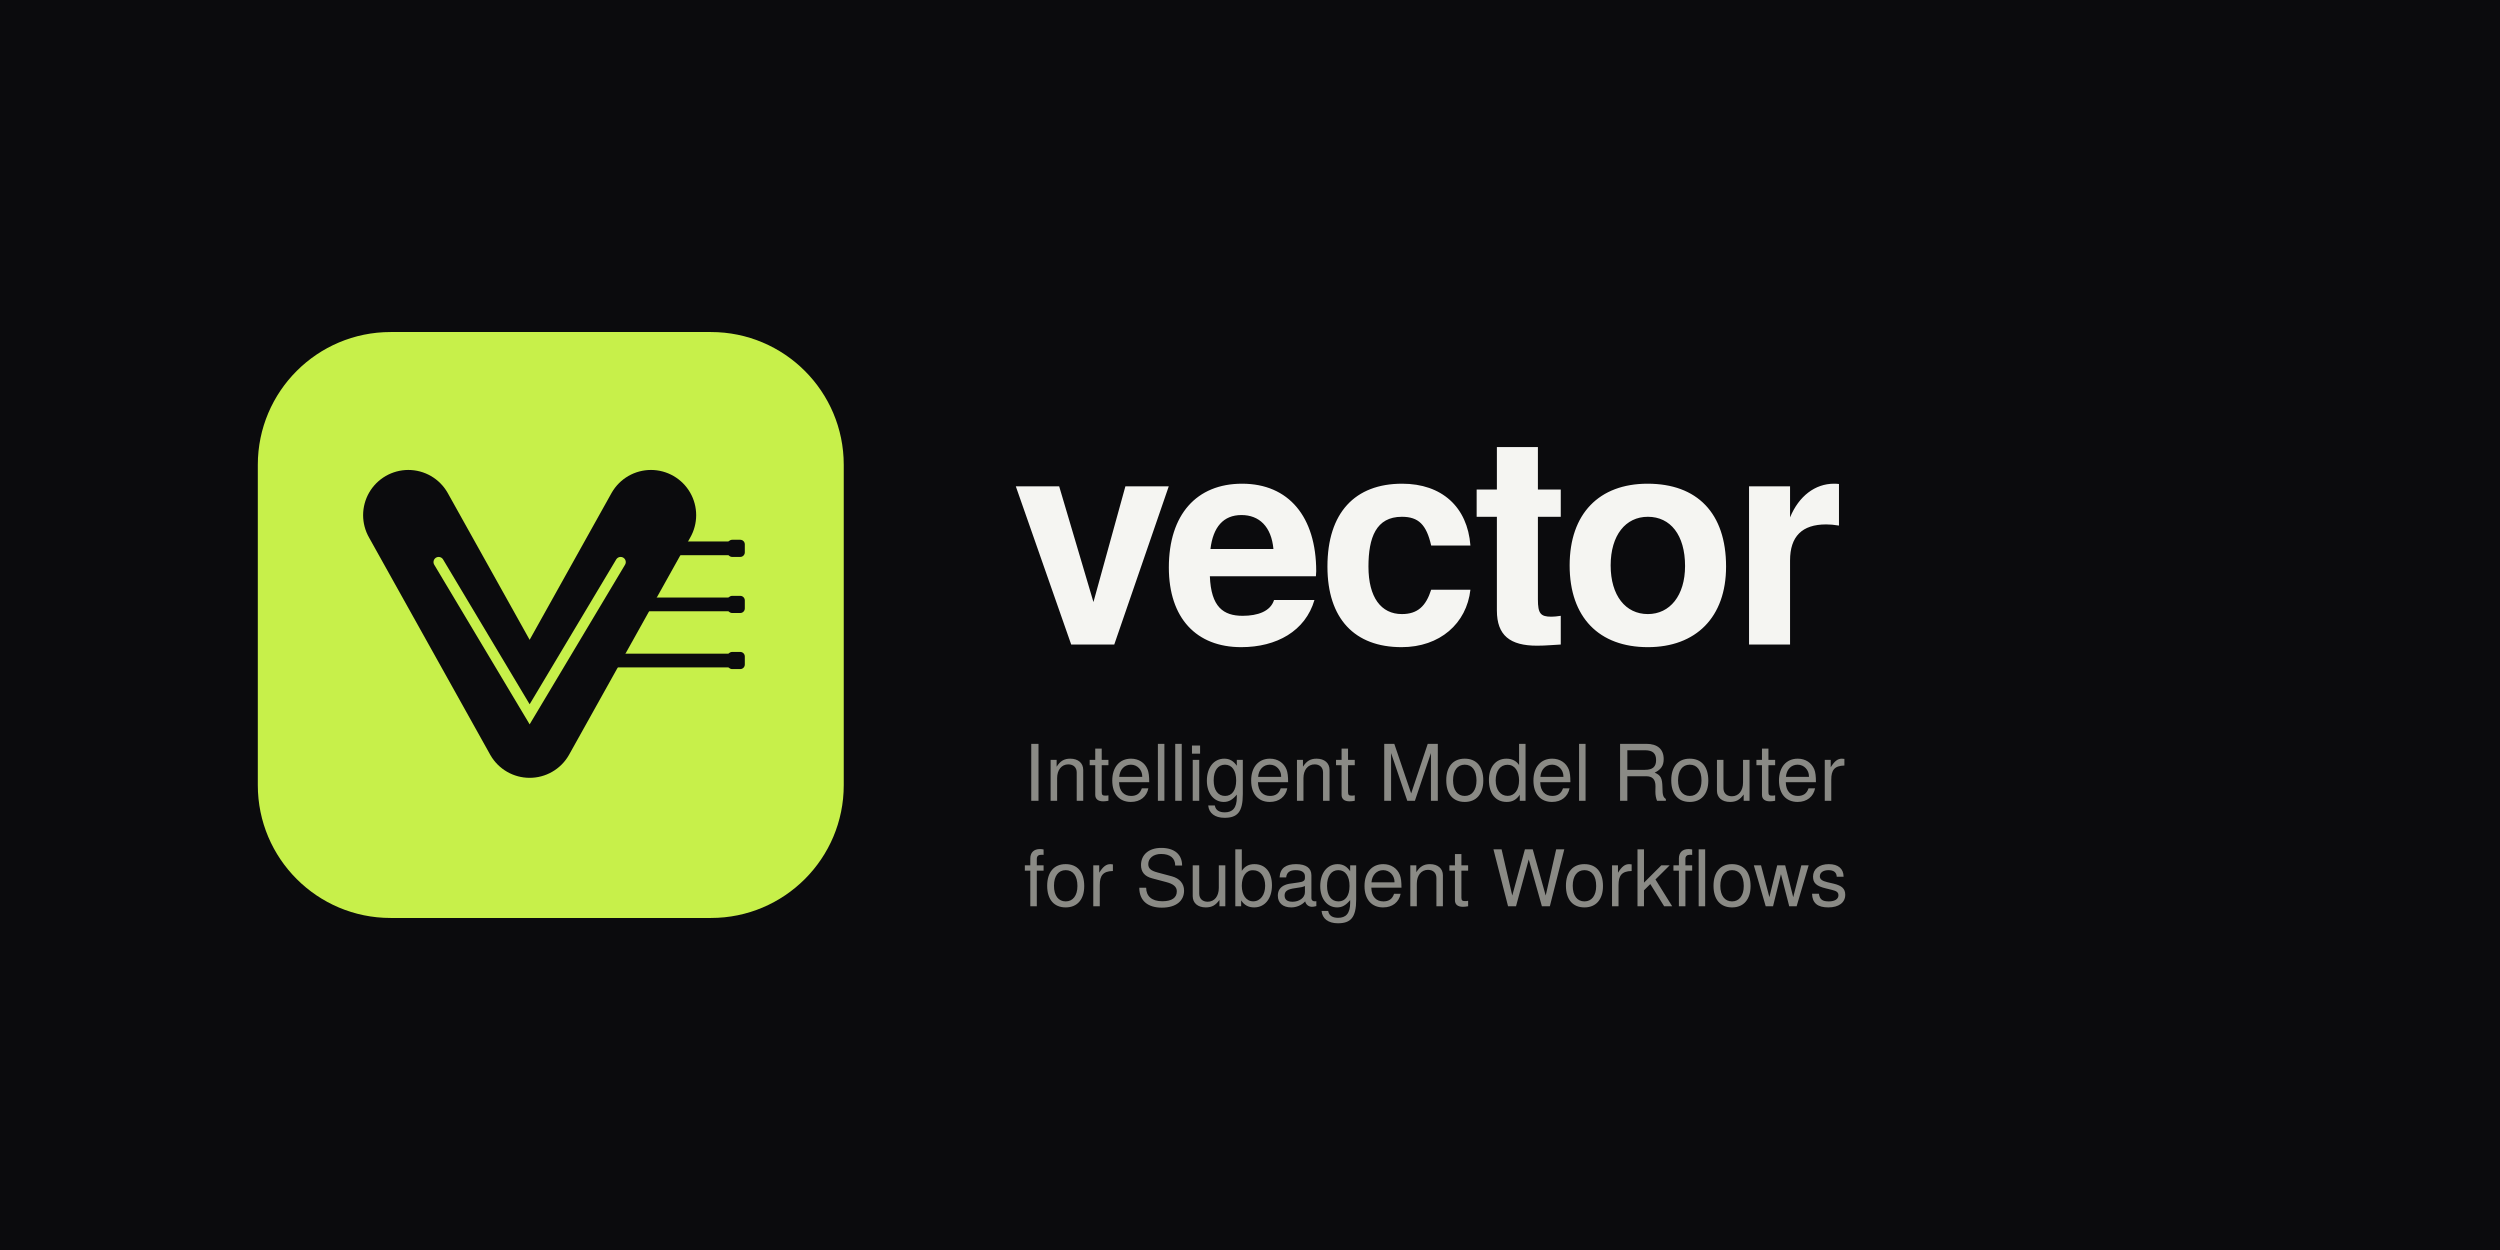
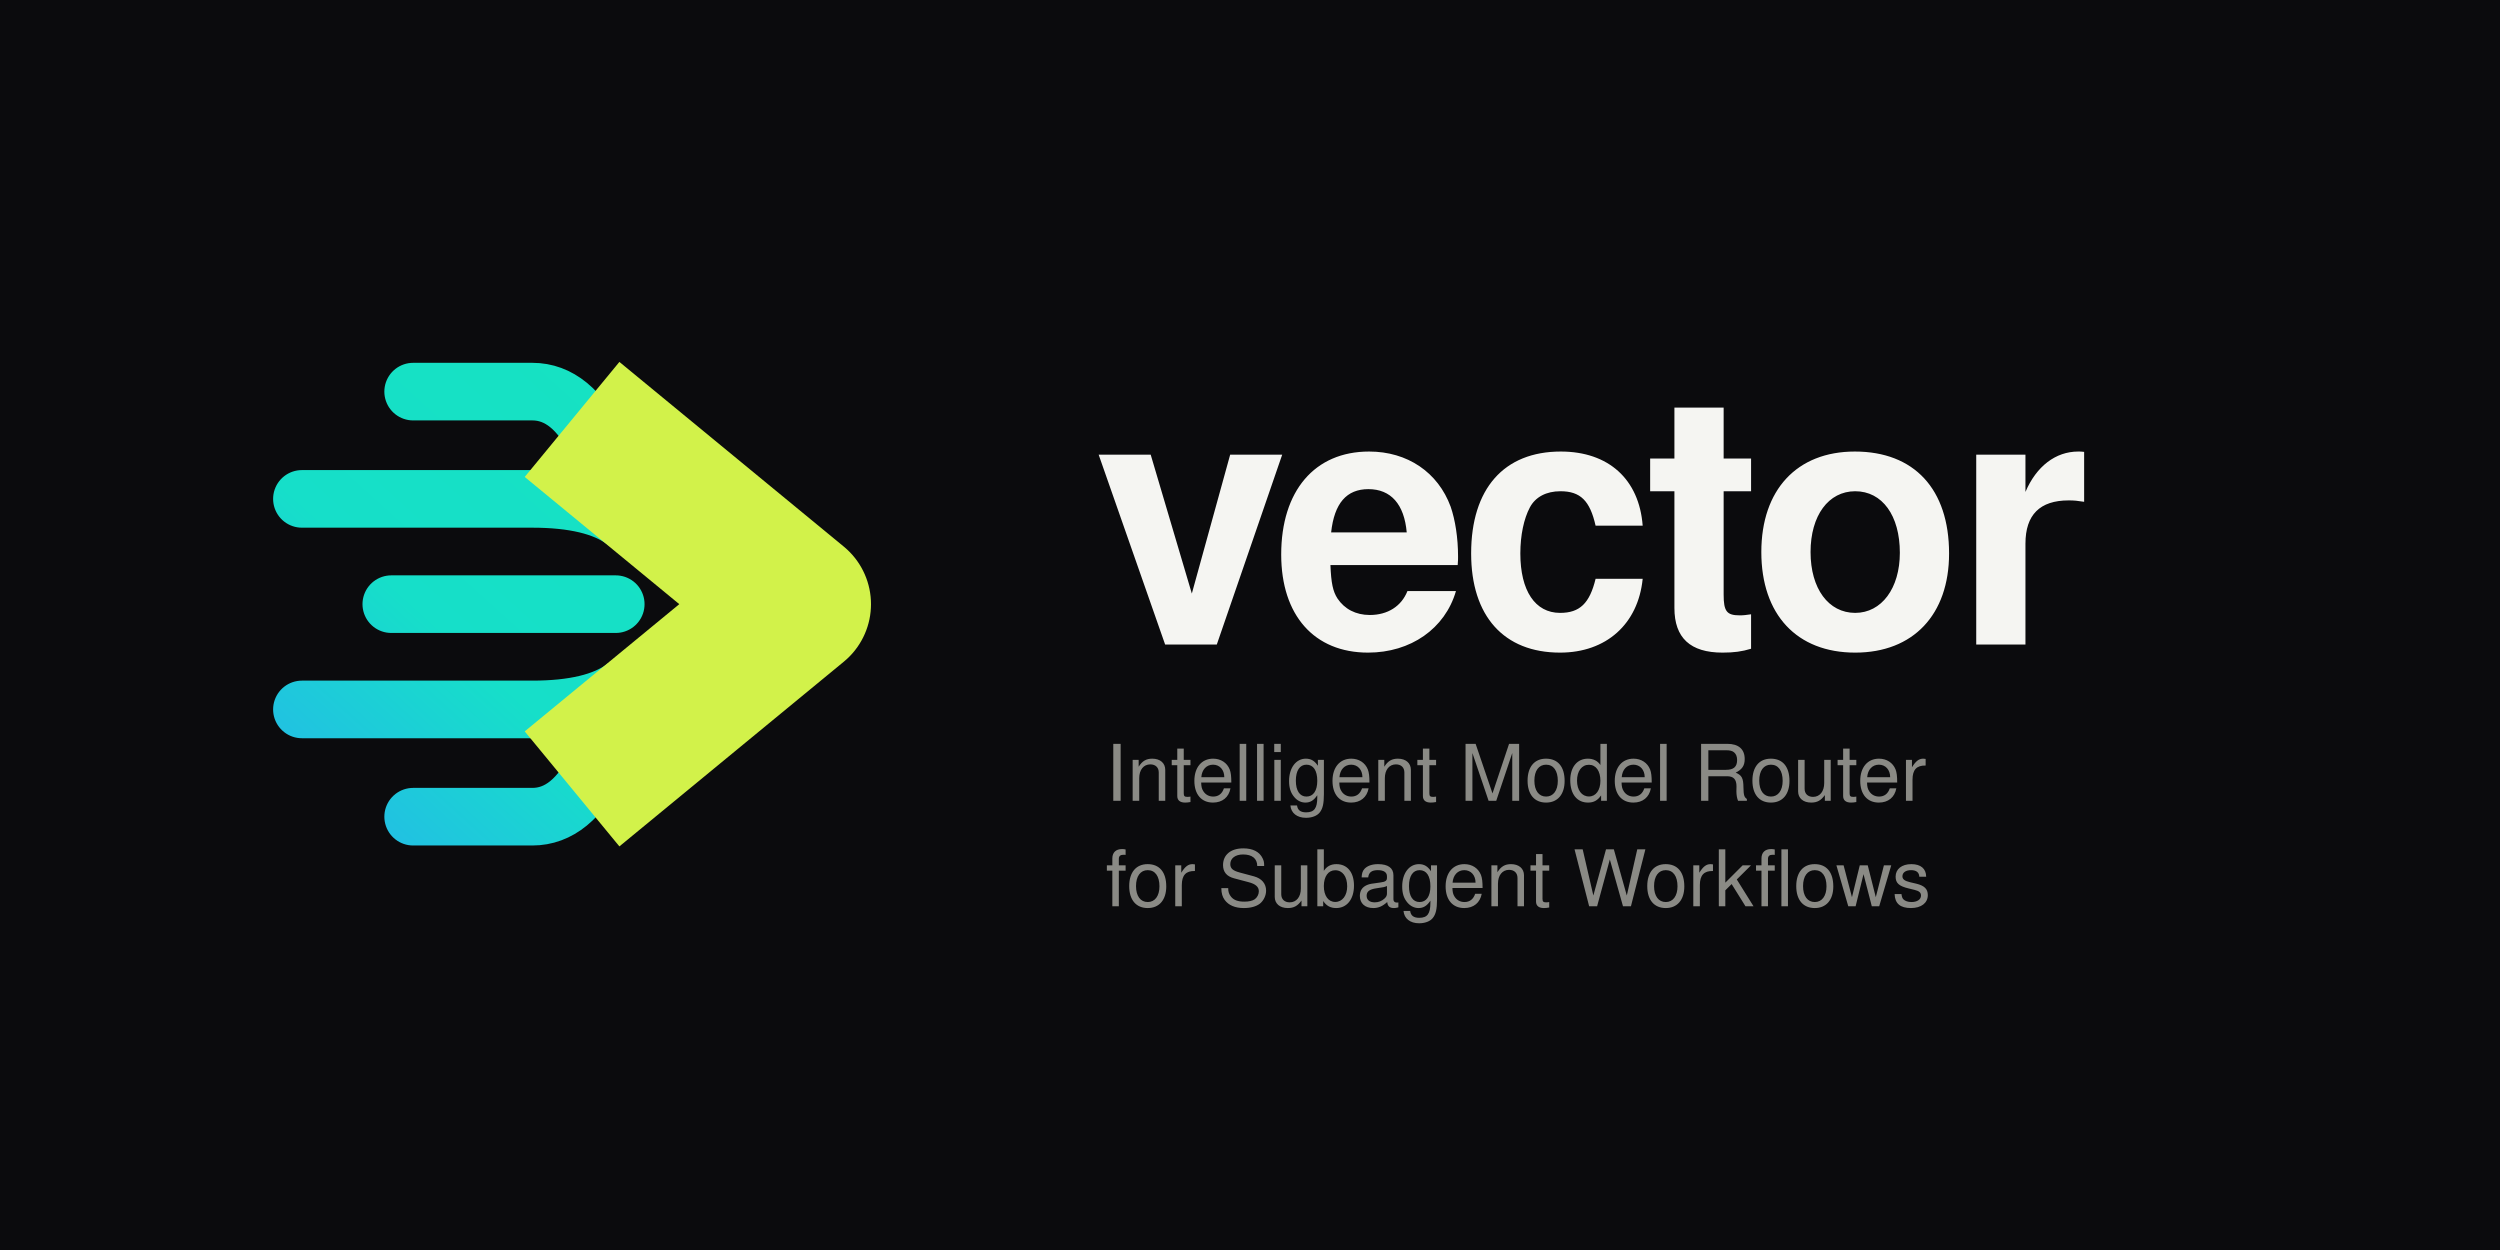
<svg xmlns="http://www.w3.org/2000/svg" width="1280" height="640" viewBox="0 0 1280 640" role="img" aria-label="vector — Intelligent Model Router for Subagent Workflows">
+   <defs>
+     <linearGradient id="lane" x1="260" y1="600" x2="640" y2="180" gradientUnits="userSpaceOnUse">
+       <stop offset="0" stop-color="#25B7EA" />
+       <stop offset="0.45" stop-color="#16DFC9" />
+       <stop offset="1" stop-color="#16E2C2" />
+     </linearGradient>
+   </defs>
  <rect width="1280" height="640" fill="#0B0B0D" />
-   <g transform="translate(132 170)">
-     <rect width="300" height="300" rx="68" fill="#C7F04A" />
-     <g transform="scale(0.293)">
-       <g stroke="#0B0B0D" fill="none" stroke-linecap="round">
-         <path d="M556 574 L836 574" stroke-width="24" />
-         <path d="M610 476 L836 476" stroke-width="24" />
-         <path d="M664 378 L836 378" stroke-width="24" />
-         <path d="M263 320 L475 700 L687 320" stroke-width="158" stroke-linejoin="round" />
-       </g>
-       <path d="M316 402 L475 668 L634 402" fill="none" stroke="#C7F04A" stroke-width="18" stroke-linecap="round" />
-       <g fill="#0B0B0D">
-         <rect x="821" y="559" width="30" height="30" rx="8" />
-         <rect x="821" y="461" width="30" height="30" rx="8" />
-         <rect x="821" y="363" width="30" height="30" rx="8" />
-       </g>
+   <g transform="translate(120 170) scale(0.5085) translate(-220 -110)">
+     <g fill="none" stroke="url(#lane)" stroke-width="58" stroke-linecap="round">
+       <path d="M400 170 H520 Q560 170 586 224" />
+       <path d="M288 278 H520 Q582 278 612 300" />
+       <path d="M378 384 H604" />
+       <path d="M288 490 H520 Q582 490 612 468" />
+       <path d="M400 598 H520 Q560 598 586 544" />
    </g>
+     <path d="M560 198 L786 384 L560 570" fill="none" stroke="#D2F24A" stroke-width="150" stroke-linejoin="round" stroke-linecap="butt" />
  </g>
-   <text x="518" y="330" fill="#F5F5F2" font-family="'Avenir Next','Avenir','Futura','Helvetica Neue',sans-serif" font-size="150" font-weight="700" letter-spacing="-4">vector</text>
-   <text x="524" y="410" fill="#8A8A85" font-family="'Avenir Next','Avenir','Futura','Helvetica Neue',sans-serif" font-size="40" font-weight="500">Intelligent Model Router</text>
-   <text x="524" y="464" fill="#8A8A85" font-family="'Avenir Next','Avenir','Futura','Helvetica Neue',sans-serif" font-size="40" font-weight="500">for Subagent Workflows</text>
+   <text x="560" y="330" fill="#F5F5F2" font-family="'Avenir Next','Avenir','Helvetica Neue',Helvetica,Arial,sans-serif" font-size="180" font-weight="800" letter-spacing="-5">vector</text>
+   <text x="566" y="410" fill="#8A8A85" font-family="'Avenir Next','Avenir','Helvetica Neue',Helvetica,Arial,sans-serif" font-size="40" font-weight="500">Intelligent Model Router</text>
+   <text x="566" y="464" fill="#8A8A85" font-family="'Avenir Next','Avenir','Helvetica Neue',Helvetica,Arial,sans-serif" font-size="40" font-weight="500">for Subagent Workflows</text>
</svg>
